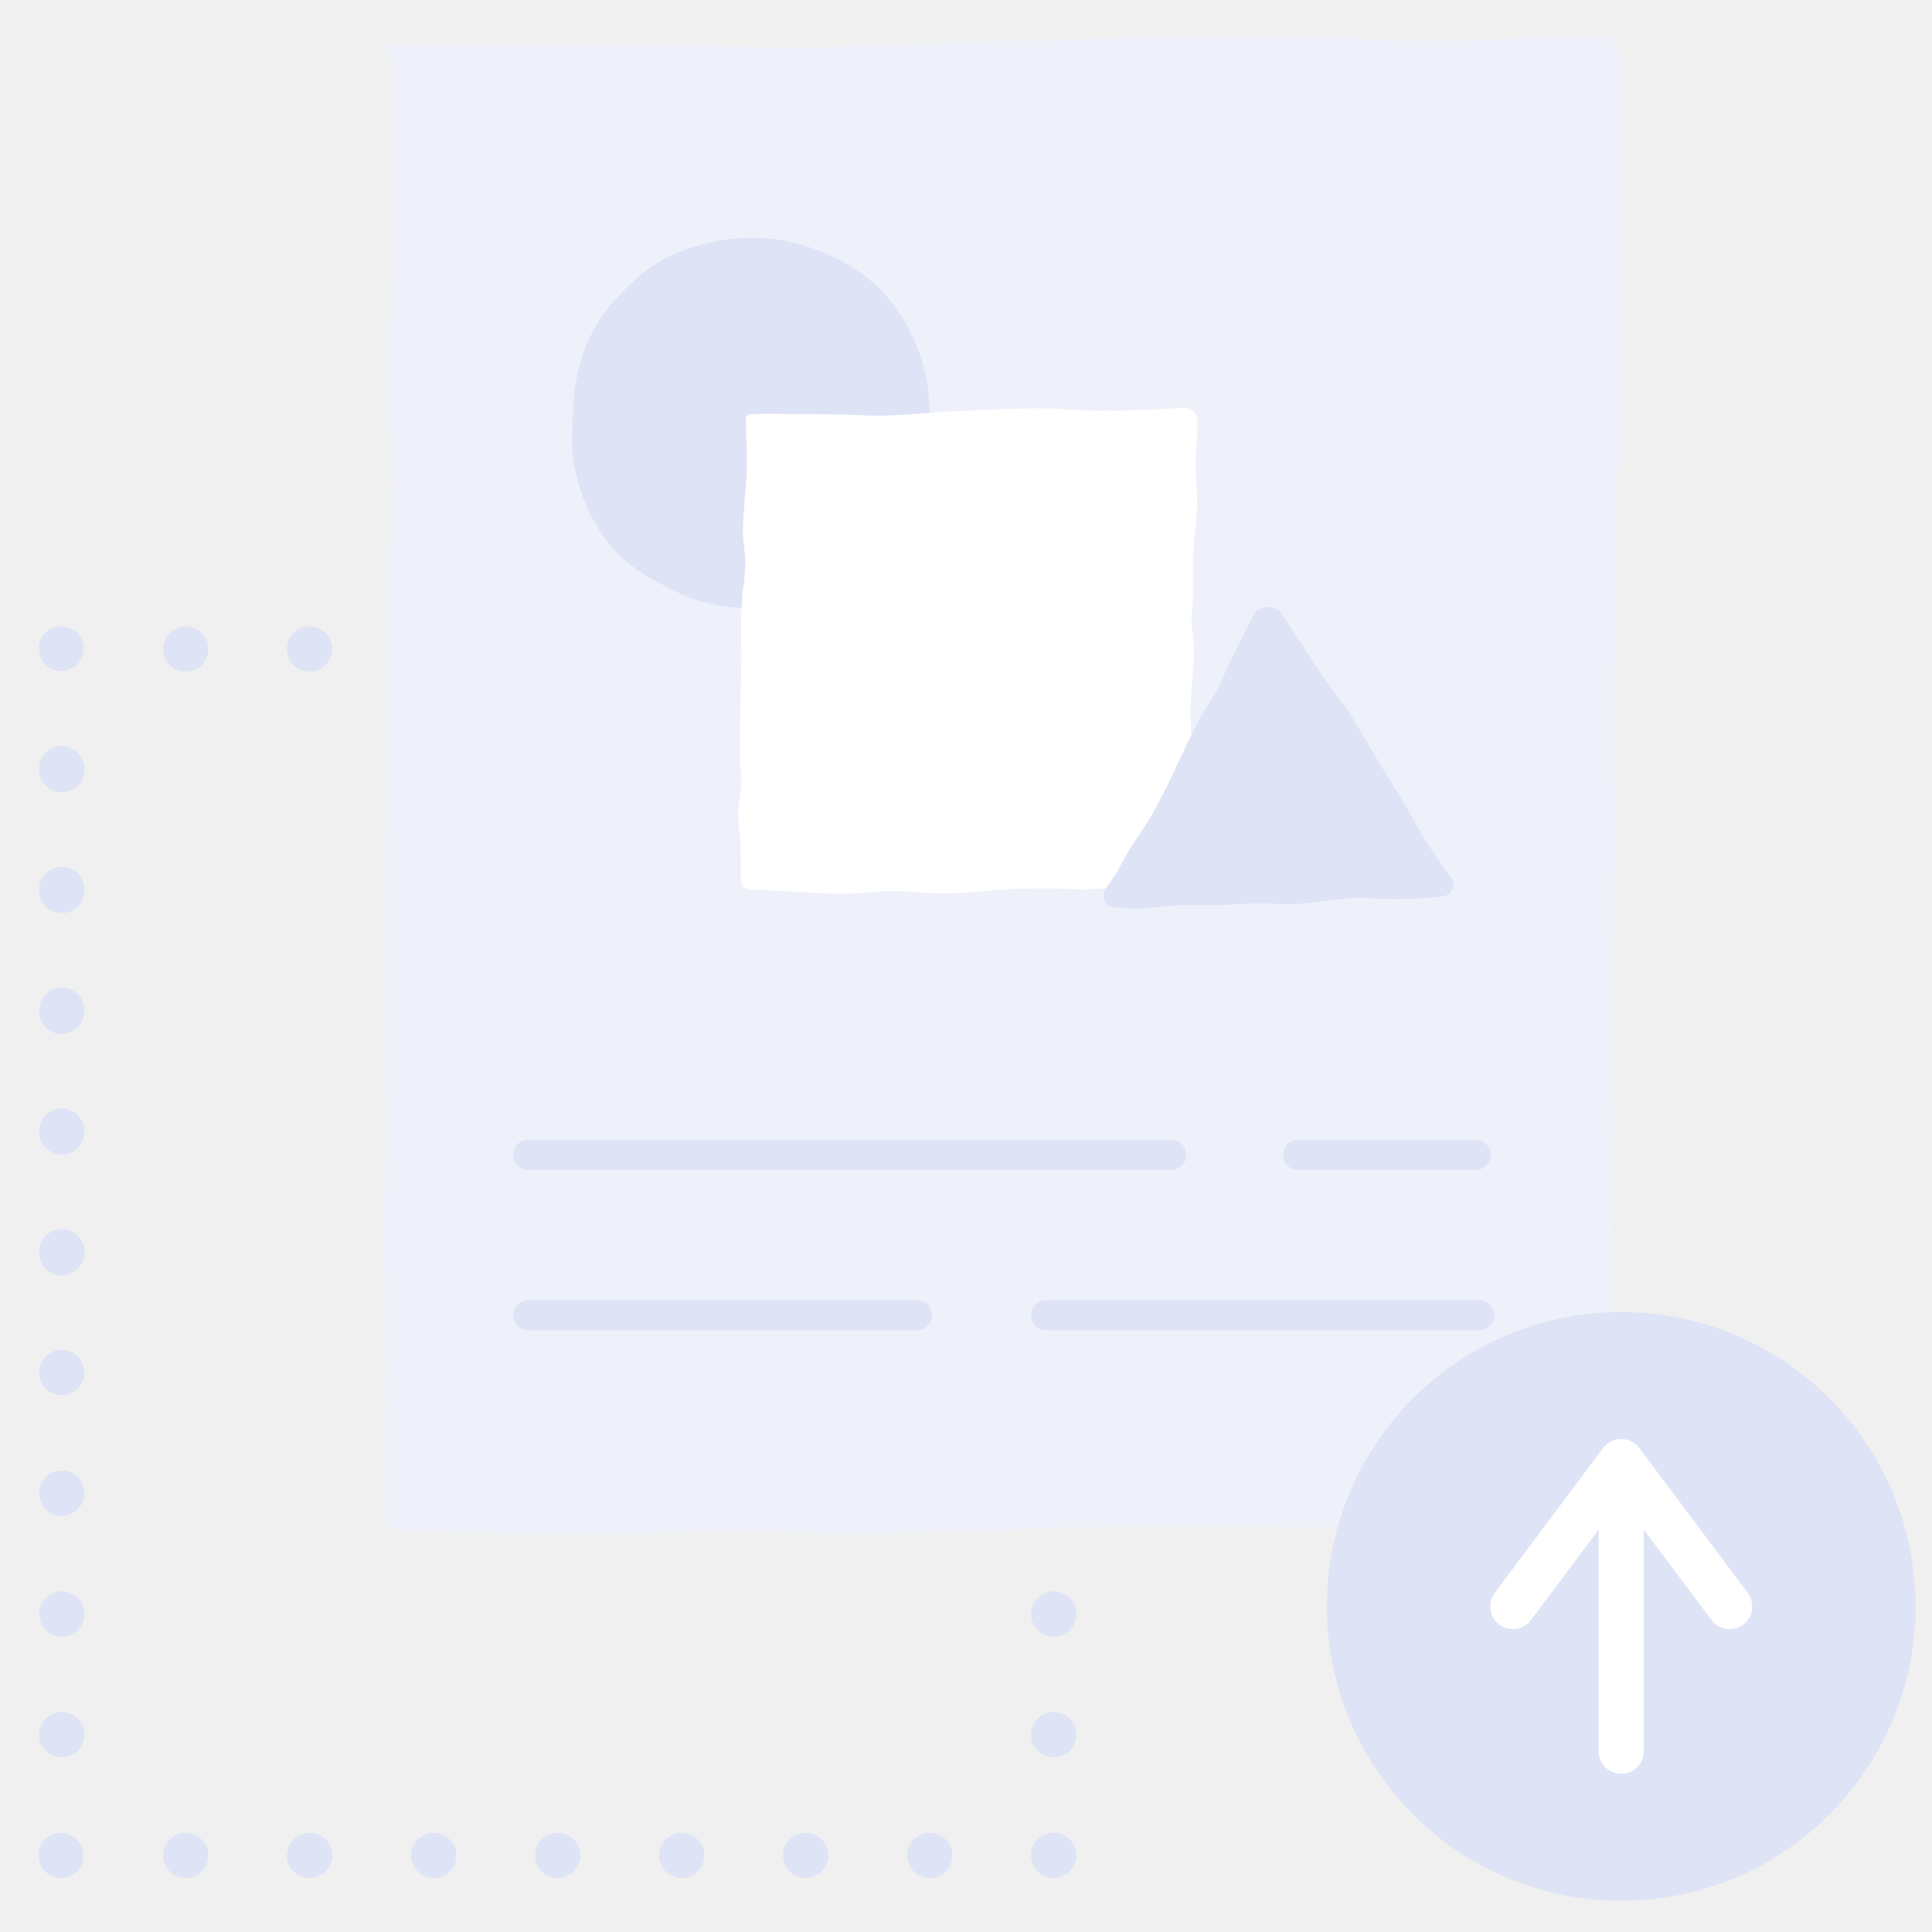
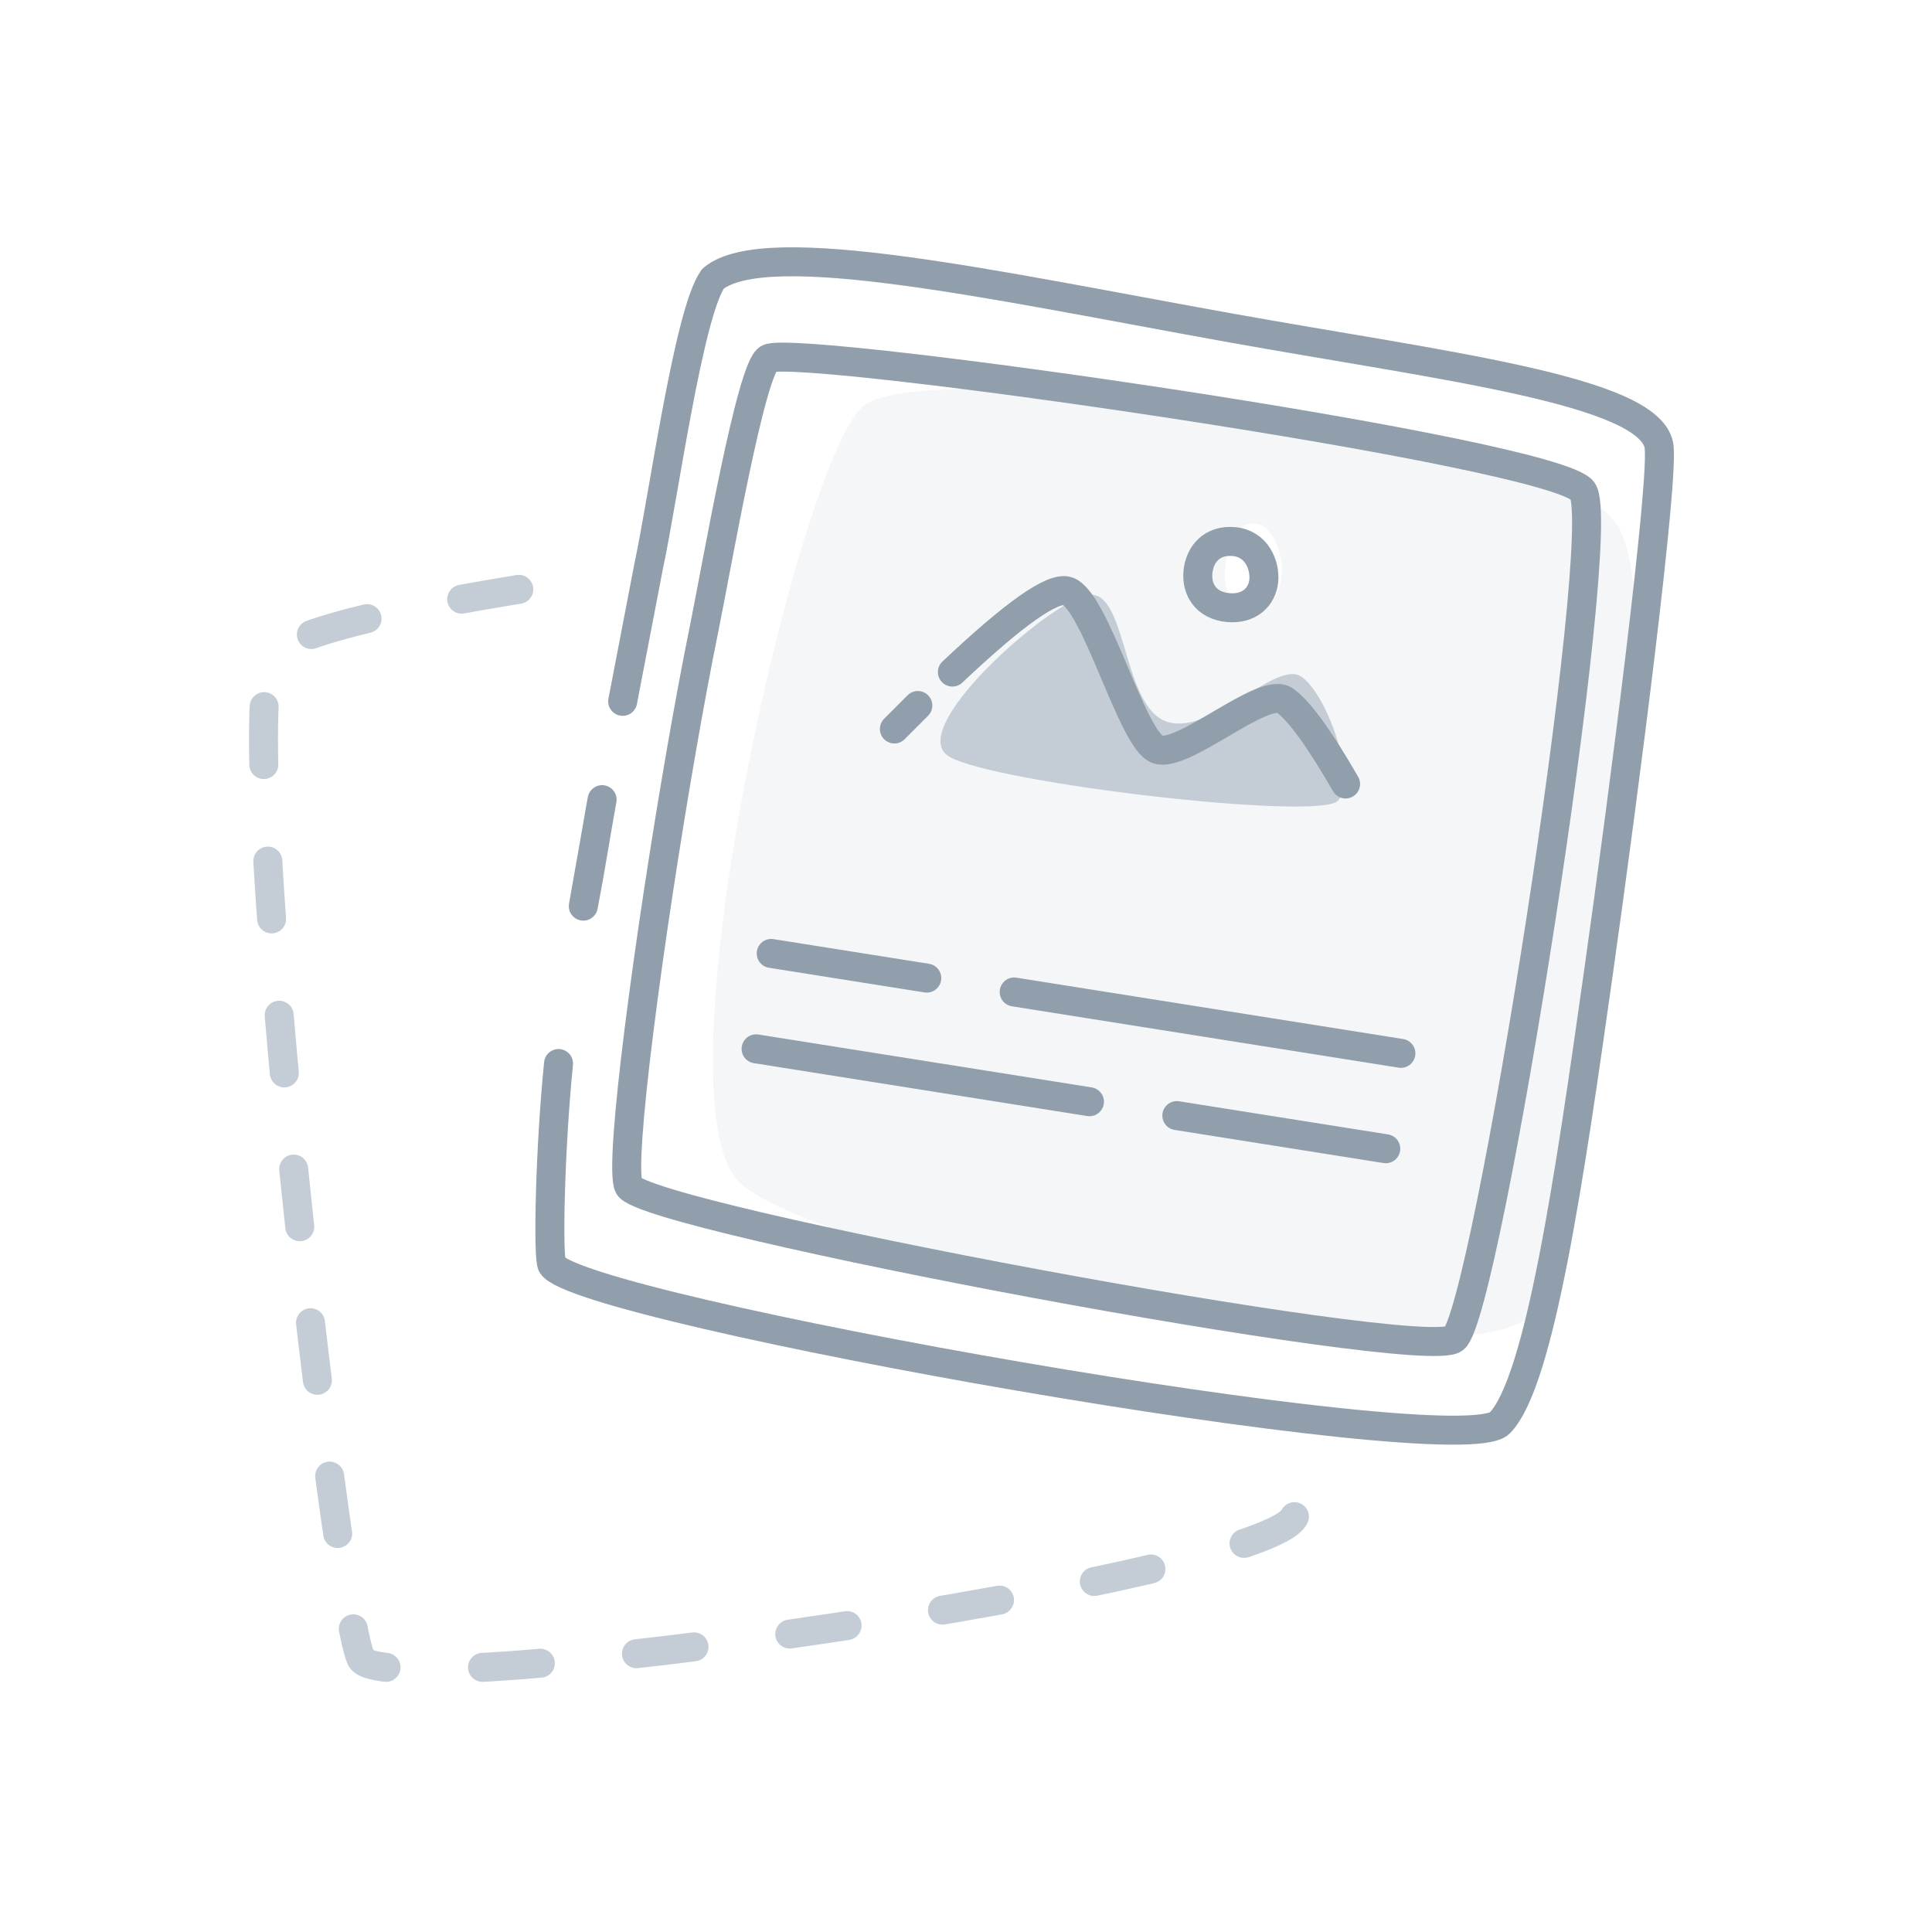
- <svg xmlns="http://www.w3.org/2000/svg" viewBox="0 0 128 128">
-   <path d="M69.81 124.43a1.39 1.39 0 0 1-.57-.12 1.43 1.43 0 0 1-.49-.32 1.52 1.52 0 0 1-.44-1.06 1.5 1.5 0 0 1 .44-1.06 1.53 1.53 0 0 1 1.35-.42 1.31 1.31 0 0 1 .28.09 1.08 1.08 0 0 1 .26.14 1.06 1.06 0 0 1 .23.19 1.37 1.37 0 0 1 .19.22 1.26 1.26 0 0 1 .13.26 1.49 1.49 0 0 1-.32 1.64 1.34 1.34 0 0 1-.49.32 1.39 1.39 0 0 1-.57.12zm-9.71-1.5a1.5 1.5 0 0 1 1.5-1.5 1.5 1.5 0 0 1 1.5 1.5 1.51 1.51 0 0 1-1.5 1.5 1.5 1.5 0 0 1-1.5-1.5zm-8.22 0a1.5 1.5 0 0 1 1.5-1.5 1.5 1.5 0 0 1 1.5 1.5 1.5 1.5 0 0 1-1.5 1.5 1.5 1.5 0 0 1-1.5-1.5zm-8.22 0a1.5 1.5 0 0 1 1.5-1.5 1.51 1.51 0 0 1 1.51 1.5 1.51 1.51 0 0 1-1.51 1.5 1.51 1.51 0 0 1-1.5-1.5zm-8.21 0a1.5 1.5 0 0 1 1.5-1.5 1.5 1.5 0 0 1 1.5 1.5 1.5 1.5 0 0 1-1.5 1.5 1.5 1.5 0 0 1-1.5-1.5zm-8.22 0a1.5 1.5 0 0 1 1.5-1.5 1.51 1.51 0 0 1 1.51 1.5 1.51 1.51 0 0 1-1.51 1.5 1.51 1.51 0 0 1-1.5-1.5zm-8.21 0a1.5 1.5 0 0 1 1.5-1.5 1.5 1.5 0 0 1 1.5 1.5 1.5 1.5 0 0 1-1.5 1.5 1.5 1.5 0 0 1-1.52-1.5zm-8.22 0a1.5 1.5 0 0 1 1.5-1.5 1.51 1.51 0 0 1 1.51 1.5 1.51 1.51 0 0 1-1.51 1.5 1.5 1.5 0 0 1-1.5-1.5zm-6.71 1.5A1.5 1.5 0 0 1 3 124a1.47 1.47 0 0 1-.44-1.06 1.53 1.53 0 0 1 0-.3c0-.09 0-.19.08-.28a2.15 2.15 0 0 1 .14-.26 1.37 1.37 0 0 1 .19-.22 1.06 1.06 0 0 1 .23-.19 1.08 1.08 0 0 1 .26-.14 1.31 1.31 0 0 1 .28-.09 1.88 1.88 0 0 1 .58 0 1.31 1.31 0 0 1 .28.09 1.3 1.3 0 0 1 .26.14 1.37 1.37 0 0 1 .23.19 1.37 1.37 0 0 1 .19.22 1.26 1.26 0 0 1 .13.26 1.41 1.41 0 0 1 .12.58 1.56 1.56 0 0 1-.11.57 1.63 1.63 0 0 1-.33.49 1.5 1.5 0 0 1-1 .43zm-1.5-9.5a1.5 1.5 0 0 1 1.5-1.5 1.5 1.5 0 0 1 1.5 1.5 1.5 1.5 0 0 1-1.5 1.5 1.5 1.5 0 0 1-1.5-1.5zm0-8a1.5 1.5 0 0 1 1.5-1.5 1.5 1.5 0 0 1 1.5 1.5 1.5 1.5 0 0 1-1.5 1.5 1.5 1.5 0 0 1-1.5-1.5zm0-8a1.5 1.5 0 0 1 1.5-1.5 1.5 1.5 0 0 1 1.5 1.5 1.5 1.5 0 0 1-1.5 1.5 1.5 1.5 0 0 1-1.5-1.49zm0-8a1.5 1.5 0 0 1 1.5-1.5 1.5 1.5 0 0 1 1.5 1.5 1.5 1.5 0 0 1-1.5 1.5 1.5 1.5 0 0 1-1.5-1.49zm0-8a1.5 1.5 0 0 1 1.5-1.5A1.5 1.5 0 0 1 5.59 83a1.5 1.5 0 0 1-1.5 1.5 1.5 1.5 0 0 1-1.5-1.5zm0-8a1.5 1.5 0 0 1 1.5-1.5A1.5 1.5 0 0 1 5.59 75a1.5 1.5 0 0 1-1.5 1.5 1.5 1.5 0 0 1-1.5-1.5zm0-8a1.5 1.5 0 0 1 1.5-1.5A1.5 1.5 0 0 1 5.59 67a1.51 1.51 0 0 1-1.5 1.51A1.51 1.51 0 0 1 2.59 67zm0-8a1.5 1.5 0 0 1 1.5-1.5A1.5 1.5 0 0 1 5.59 59a1.5 1.5 0 0 1-1.5 1.5 1.5 1.5 0 0 1-1.5-1.5zm0-8a1.51 1.51 0 0 1 1.5-1.51A1.51 1.51 0 0 1 5.59 51a1.5 1.5 0 0 1-1.5 1.5 1.5 1.5 0 0 1-1.5-1.5zm1.5-6.46A1.5 1.5 0 0 1 2.59 43a1.36 1.36 0 0 1 0-.29 2.29 2.29 0 0 1 .08-.28 2.15 2.15 0 0 1 .14-.26 1.57 1.57 0 0 1 .42-.42 2 2 0 0 1 .25-.14l.29-.08a1.5 1.5 0 0 1 1.35.41 1.45 1.45 0 0 1 .19.23 1.26 1.26 0 0 1 .13.26 1.31 1.31 0 0 1 .09.28 1.36 1.36 0 0 1 0 .29 1.52 1.52 0 0 1-.38 1 2.11 2.11 0 0 1-.23.19 1.26 1.26 0 0 1-.26.13 1.31 1.31 0 0 1-.28.09 1.43 1.43 0 0 1-.29.06zM60.1 43a1.5 1.5 0 0 1 1.5-1.5 1.5 1.5 0 0 1 1.5 1.5 1.5 1.5 0 0 1-1.5 1.5 1.5 1.5 0 0 1-1.5-1.5zm-8.22 0a1.5 1.5 0 0 1 1.5-1.5 1.5 1.5 0 0 1 1.5 1.5 1.5 1.5 0 0 1-1.5 1.5 1.5 1.5 0 0 1-1.5-1.5zm-8.22 0a1.5 1.5 0 0 1 1.5-1.5 1.51 1.51 0 0 1 1.51 1.5 1.51 1.51 0 0 1-1.51 1.5 1.5 1.5 0 0 1-1.5-1.5zm-8.21 0a1.5 1.5 0 0 1 1.5-1.5 1.5 1.5 0 0 1 1.5 1.5 1.5 1.5 0 0 1-1.5 1.5 1.5 1.5 0 0 1-1.5-1.5zm-8.22 0a1.5 1.5 0 0 1 1.5-1.5 1.5 1.5 0 0 1 1.5 1.5 1.5 1.5 0 0 1-1.5 1.5 1.5 1.5 0 0 1-1.5-1.5zM19 43a1.5 1.5 0 0 1 1.5-1.5A1.5 1.5 0 0 1 22 43a1.5 1.5 0 0 1-1.5 1.5A1.5 1.5 0 0 1 19 43zm-8.2 0a1.5 1.5 0 0 1 1.5-1.5 1.5 1.5 0 0 1 1.5 1.5 1.5 1.5 0 0 1-1.5 1.5 1.5 1.5 0 0 1-1.5-1.5zm59.01 1.47a1.5 1.5 0 0 1-1.06-.47 1.52 1.52 0 0 1-.44-1 1.5 1.5 0 0 1 1.79-1.5l.28.08.26.14a2.11 2.11 0 0 1 .23.19 1.5 1.5 0 0 1 .44 1.09 1.52 1.52 0 0 1-.44 1 2.11 2.11 0 0 1-.23.19 1.26 1.26 0 0 1-.26.13 1.31 1.31 0 0 1-.28.09 1.36 1.36 0 0 1-.29.06zm-1.5 70.46a1.5 1.5 0 0 1 1.5-1.5 1.5 1.5 0 0 1 1.5 1.5 1.5 1.5 0 0 1-1.5 1.5 1.5 1.5 0 0 1-1.5-1.5zm0-8a1.5 1.5 0 0 1 1.5-1.5 1.5 1.5 0 0 1 1.5 1.5 1.5 1.5 0 0 1-1.5 1.5 1.5 1.5 0 0 1-1.5-1.5zm0-8a1.5 1.5 0 0 1 1.5-1.5 1.5 1.5 0 0 1 1.5 1.5 1.5 1.5 0 0 1-1.5 1.5 1.5 1.5 0 0 1-1.5-1.49zm0-8a1.5 1.5 0 0 1 1.5-1.5 1.5 1.5 0 0 1 1.5 1.5 1.5 1.5 0 0 1-1.5 1.5 1.5 1.5 0 0 1-1.5-1.49zm0-8a1.5 1.5 0 0 1 1.5-1.5 1.5 1.5 0 0 1 1.5 1.5 1.5 1.5 0 0 1-1.5 1.5 1.5 1.5 0 0 1-1.5-1.43zm0-8a1.5 1.5 0 0 1 1.5-1.5 1.5 1.5 0 0 1 1.5 1.5 1.5 1.5 0 0 1-1.5 1.5 1.5 1.5 0 0 1-1.5-1.43zm0-8a1.5 1.5 0 0 1 1.5-1.5 1.5 1.5 0 0 1 1.5 1.5 1.5 1.5 0 0 1-1.5 1.49 1.5 1.5 0 0 1-1.5-1.42zm0-8a1.5 1.5 0 0 1 1.5-1.5 1.5 1.5 0 0 1 1.5 1.5 1.5 1.5 0 0 1-1.5 1.5 1.5 1.5 0 0 1-1.5-1.43zm0-8a1.5 1.5 0 0 1 1.5-1.5 1.5 1.5 0 0 1 1.5 1.5 1.5 1.5 0 0 1-1.5 1.5 1.5 1.5 0 0 1-1.5-1.43z" fill="#dee4f5" />
-   <path fill="#fff" d="M26.67 3.57h79.41v96.61H26.67z" />
-   <path d="M106.92 101H91.78c-1.64 0-3.24.15-4.9.18s-3.39-.05-5.11-.13c-.85 0-1.7-.06-2.54 0s-1.67 0-2.49 0l-9.91.29c-3.32.08-6.62.24-10 .26s-6.78-.27-10.11-.19c-6.63.42-13.4.16-20.07 0h-.08a1.1 1.1 0 0 1-1.07-1.13c.08-2 .06-4 .08-6s0-4 0-6-.19-4-.23-6 .15-4 .28-6a21.6 21.6 0 0 0 0-3 27.86 27.86 0 0 1-.14-3v-6l.13-12.08v-12l.33-6a53 53 0 0 0-.13-6c-.23-4 .12-8 .26-12.08l.06-3v-3l-.08-6A.55.55 0 0 1 26.64 3c3.3-.1 6.61 0 9.92 0s6.62 0 9.93.06c1.65 0 3.31.06 5 .07H54l2.48-.08 9.93-.33C73 2.54 79.6 2.4 86.22 2.43c3.31.07 6.62.3 9.93.24l9.92-.26a1.13 1.13 0 0 1 1.16 1.1v.06l.18 6.1c0 2-.11 4.06-.16 6.08 0 4.06.22 8.16.13 12.22 0 2-.26 4-.33 6-.06 1 0 2 0 3v6.06l-.12 3a46.75 46.75 0 0 0 .09 6.13c.21 4.16-.21 8-.2 12.08-.17 4 .13 8.2 0 12.21 0 2-.15 4-.16 6s.07 4.11.13 6.19l.08 3.12v3.06c.06 2.18.13 4.18.05 6.18zm-1.7-1.69V87.37c0-2 .08-3.93.06-5.93s-.2-4.13-.26-6.15c-.15-4.08.22-7.83 0-11.93-.06-2-.16-4.06-.27-6.1a43.89 43.89 0 0 1 0-6 31.14 31.14 0 0 0 .16-5.9 44.75 44.75 0 0 1-.09-6 58.45 58.45 0 0 0 .18-5.86c0-2-.27-4.05-.28-6s0-4 .11-5.95.15-4 .14-6-.19-4-.16-6l.14-6 1.11 1.11c-3.31-.07-6.61-.19-9.92-.18s-6.62.3-9.93.43C79.6 5.06 73 5 66.37 4.83c-1.66 0-3.31-.1-5-.17l-5-.29c-3.31-.18-6.61 0-9.92.13-6.62.22-13.24.39-19.85.27l1.2-1.2-.28 6v3l.1 3c.22 4 .83 8.06.37 12.08-.11 1-.27 2-.34 3s0 2 0 3c.11 2 .41 4 .5 6v3l-.07 3-.14 6L28 64l-.06 6a22 22 0 0 1-.2 3 20.18 20.18 0 0 0-.08 3c.09 2 .28 4 .19 6l-.27 6c-.06 4-.14 8.05-.13 12.08l-.74-.75h9.85c3.28 0 6.58.08 9.86.06s6.51-.25 9.76-.29 6.57.1 9.87.14l9.91.19h4.89c1.59 0 3.18-.14 4.82-.14s3.34.11 5 .14l4.86-.06c3.17-.05 6.47-.02 9.69-.04z" fill="#fff" />
-   <g opacity=".5" fill="#dee4f5">
-     <path d="M26.67 3.57h79.41v96.61H26.67z" />
-     <path d="M106.92 101H91.78c-1.64 0-3.24.15-4.9.18s-3.39-.05-5.11-.13c-.85 0-1.7-.06-2.54 0s-1.67 0-2.49 0l-9.91.29c-3.32.08-6.62.24-10 .26s-6.78-.27-10.11-.19c-6.63.42-13.4.16-20.07 0h-.08a1.1 1.1 0 0 1-1.07-1.13c.08-2 .06-4 .08-6s0-4 0-6-.19-4-.23-6 .15-4 .28-6a21.6 21.6 0 0 0 0-3 27.86 27.86 0 0 1-.14-3v-6l.13-12.08v-12l.33-6a53 53 0 0 0-.13-6c-.23-4 .12-8 .26-12.08l.06-3v-3l-.08-6A.55.55 0 0 1 26.64 3c3.3-.1 6.61 0 9.92 0s6.62 0 9.93.06c1.65 0 3.31.06 5 .07H54l2.48-.08 9.93-.33C73 2.54 79.6 2.4 86.22 2.43c3.31.07 6.62.3 9.93.24l9.92-.26a1.13 1.13 0 0 1 1.16 1.1v.06l.18 6.1c0 2-.11 4.06-.16 6.08 0 4.06.22 8.16.13 12.22 0 2-.26 4-.33 6-.06 1 0 2 0 3v6.06l-.12 3a46.75 46.75 0 0 0 .09 6.13c.21 4.16-.21 8-.2 12.08-.17 4 .13 8.2 0 12.21 0 2-.15 4-.16 6s.07 4.11.13 6.19l.08 3.12v3.06c.06 2.18.13 4.18.05 6.18zm-1.7-1.69V87.37c0-2 .08-3.93.06-5.93s-.2-4.13-.26-6.15c-.15-4.08.22-7.83 0-11.93-.06-2-.16-4.06-.27-6.1a43.89 43.89 0 0 1 0-6 31.14 31.14 0 0 0 .16-5.9 44.75 44.75 0 0 1-.09-6 58.45 58.45 0 0 0 .18-5.86c0-2-.27-4.05-.28-6s0-4 .11-5.95.15-4 .14-6-.19-4-.16-6l.14-6 1.11 1.11c-3.31-.07-6.61-.19-9.92-.18s-6.62.3-9.93.43C79.6 5.06 73 5 66.37 4.83c-1.66 0-3.31-.1-5-.17l-5-.29c-3.31-.18-6.61 0-9.92.13-6.62.22-13.24.39-19.85.27l1.2-1.2-.28 6v3l.1 3c.22 4 .83 8.06.37 12.08-.11 1-.27 2-.34 3s0 2 0 3c.11 2 .41 4 .5 6v3l-.07 3-.14 6L28 64l-.06 6a22 22 0 0 1-.2 3 20.18 20.18 0 0 0-.08 3c.09 2 .28 4 .19 6l-.27 6c-.06 4-.14 8.05-.13 12.08l-.74-.75h9.85c3.28 0 6.58.08 9.86.06s6.51-.25 9.76-.29 6.57.1 9.87.14l9.91.19h4.89c1.59 0 3.18-.14 4.82-.14s3.34.11 5 .14l4.86-.06c3.17-.05 6.47-.02 9.69-.04z" />
-   </g>
-   <rect x="38.8" y="16.17" width="21.96" height="23.33" rx="10.71" ry="10.71" fill="#dee4f5" />
-   <path d="M50.05 40.29a11.78 11.78 0 0 1-4.7-.82c-.72-.35-1.43-.72-2.15-1.09-.35-.19-.68-.43-1-.64s-.65-.5-1-.76a11.45 11.45 0 0 1-3.27-8.87L38 27c0-.39 0-.8.07-1.2s.14-.8.22-1.2l.34-1.16a10.68 10.68 0 0 1 2.51-4 15.51 15.51 0 0 1 1.76-1.58 10.18 10.18 0 0 1 2.06-1.16 13.63 13.63 0 0 1 4.58-.95 11.85 11.85 0 0 1 4.58.81 12.29 12.29 0 0 1 4 2.41 11.75 11.75 0 0 1 3.46 8.65 12.61 12.61 0 0 1-3 8.82 7.57 7.57 0 0 1-.89.81 8.46 8.46 0 0 1-1 .72 12.42 12.42 0 0 1-2 1.23 11.14 11.14 0 0 1-4.64 1.09zm0-1.58a9.69 9.69 0 0 0 4-.92 9.32 9.32 0 0 0 1.77-1.06 5.12 5.12 0 0 0 .76-.71 7.07 7.07 0 0 0 .67-.78 11.15 11.15 0 0 0 2.09-3.49l.3-1 .16-1 .07-1v-1.18c0-.38.05-.76 0-1.1a6.15 6.15 0 0 0 0-1 6 6 0 0 0-.53-2A10.19 10.19 0 0 0 57.05 20c-.51-.47-1.07-.86-1.57-1.36a4.44 4.44 0 0 0-1.82-1 6.07 6.07 0 0 0-1-.25 6.14 6.14 0 0 0-1-.12c-.71-.08-1.33 0-2.11 0h-1a8.61 8.61 0 0 0-1 .12 9.38 9.38 0 0 0-2 .68 11.32 11.32 0 0 0-1.79 1 5 5 0 0 0-.83.62l-.39.35-.32.4a25.35 25.35 0 0 0-2.11 3.55 6.48 6.48 0 0 0-.32 1c-.05.34-.11.69-.15 1L39.46 27l-.1 1.13a9.38 9.38 0 0 0 3 7.71c.24.25.5.49.75.74s.54.45.83.66a5.59 5.59 0 0 0 1.9.92 11.23 11.23 0 0 0 4.21.55z" fill="#dee4f5" />
-   <path fill="#fff" d="M49.77 27.84h28.68v30.47H49.77z" />
-   <path d="M79 58.87c-2.43.05-5-.13-7.31.07a41.42 41.42 0 0 0-7.26.18 24.87 24.87 0 0 1-3.67 0 16 16 0 0 0-3.67.05c-2.43.16-4.92-.2-7.34-.21a.67.67 0 0 1-.67-.68v-1.91c0-.64-.1-1.27-.15-1.9-.15-1.27.44-2.54.08-3.81 0-2.54.1-5.08.1-7.62a32.31 32.31 0 0 1 .09-3.81 15.26 15.26 0 0 0 .18-1.9c0-.64-.13-1.27-.16-1.91 0-1.26.15-2.53.23-3.8s0-2.54-.05-3.81a.36.36 0 0 1 .34-.37c1.2-.06 2.39 0 3.59 0s2.39 0 3.58.06c2.39.16 4.78-.23 7.17-.29a86.1 86.1 0 0 1 3.59-.13 25.19 25.19 0 0 1 3.58.09 63.62 63.62 0 0 0 7.2-.17.87.87 0 0 1 .89.83v.06a18 18 0 0 1-.1 1.94 18 18 0 0 0 0 1.94 15.61 15.61 0 0 1-.12 3.87 38.3 38.3 0 0 0-.06 3.87 13.2 13.2 0 0 0-.11 1.9 19.64 19.64 0 0 1 .15 2c-.06 1.27-.22 2.49-.22 3.77s.16 2.69 0 3.91a21.08 21.08 0 0 0 0 3.89v2c0 .66.12 1.26.12 1.89zm-1.13-1.13v-3.71a18.64 18.64 0 0 0-.08-3.78 35.5 35.5 0 0 1 0-3.72c0-1.25-.23-2.59-.28-3.84a8.67 8.67 0 0 1 .21-1.78 11.28 11.28 0 0 0-.12-1.9 8.54 8.54 0 0 1 .1-1.83 7.82 7.82 0 0 0 0-1.87 14.21 14.21 0 0 1 0-3.74 14.39 14.39 0 0 0 .06-1.86c0-.63-.11-1.25-.09-1.87l.83.83c-2.39 0-4.78-.4-7.17-.08a21.49 21.49 0 0 1-3.58.19H65.9l-1.79-.07c-2.39 0-4.78-.64-7.17-.29a68.69 68.69 0 0 1-7.17.22l.8-.8a22.09 22.09 0 0 0-.16 3.81 22.33 22.33 0 0 1 .37 3.8 16 16 0 0 0-.35 1.91 8.86 8.86 0 0 0 .26 1.9 16.19 16.19 0 0 1 0 3.81c-.11 2.54 0 5.08-.17 7.62-.42 1.27.13 2.54 0 3.81l-.18 1.9-.05 1.91-.53-.53c2.37.09 4.71 0 7.08 0a22.57 22.57 0 0 0 3.5-.1 25.48 25.48 0 0 1 3.5 0 45 45 0 0 0 7.05.06c2.47.17 4.66-.03 7 0z" fill="#fff" />
-   <path d="M83.71 41.19L74 59.28l21.46-.67-11.15-17.45a.34.34 0 0 0-.6.03z" fill="#dee4f5" />
-   <path d="M84.4 41.56c-.82 1.5-1.59 3-2.49 4.48l-1 2.37c-.35.78-.75 1.53-1.17 2.28l-2.52 4.47c-.81 1.5-1.67 3-2.54 4.45l-.65-1c1.79 0 3.58.14 5.37 0s3.58 0 5.37-.09 3.57 0 5.36-.12a53.51 53.51 0 0 1 5.36-.43l-.55 1-1.49-2.23c-.52-.74-1-1.47-1.52-2.22C91 53 90.13 51.43 89.1 50c-.48-.76-1-1.48-1.45-2.26s-.85-1.58-1.36-2.31-1-1.49-1.51-2.22L84 42.08l-.31-.46a.44.44 0 0 0 .71-.06zm-1.4-.74a1.13 1.13 0 0 1 .85-.6 1.15 1.15 0 0 1 1 .36 2 2 0 0 1 .17.24l.09.14.19.28.73 1.12 1.48 2.24c.47.76 1.06 1.44 1.58 2.17s.94 1.52 1.41 2.28c.89 1.56 1.86 3.06 2.78 4.6.44.78.85 1.58 1.34 2.33l1.53 2.2a.78.78 0 0 1-.2 1.08.75.75 0 0 1-.38.13h-.06a24.72 24.72 0 0 1-5.37.07c-1.79.07-3.57.52-5.36.44a17.26 17.26 0 0 0-2.69 0c-.89.06-1.78.07-2.68.08-1.79-.15-3.57.41-5.36.14h-.25a.8.8 0 0 1-.67-.92.69.69 0 0 1 .12-.32l.75-1.09.6-1.13c.45-.73.93-1.44 1.4-2.15.89-1.47 1.6-3 2.34-4.57.36-.78.72-1.55 1.14-2.3l1.3-2.21c.66-1.58 1.48-3.08 2.22-4.61zm14.76 36.69H86a1 1 0 0 1 0-2h11.76a1 1 0 0 1 0 2zm-20.16 0H35a1 1 0 0 1 0-2h42.6a1 1 0 0 1 0 2zM98 88.14H69.31a1 1 0 0 1 0-2H98a1 1 0 0 1 0 2zm-37.25 0H35a1 1 0 0 1 0-2h25.75a1 1 0 0 1 0 2z" fill="#dee4f5" />
-   <circle cx="107.41" cy="106.43" r="18" fill="#dee4f5" stroke="#dee4f5" stroke-linecap="round" stroke-linejoin="round" stroke-width="3" />
-   <path fill="none" stroke="#fff" stroke-linecap="round" stroke-linejoin="round" stroke-width="3" d="M107.41 96.84v19.18m7.18-9.59l-7.18-9.59-7.18 9.59" />
+ <svg xmlns="http://www.w3.org/2000/svg" width="100" height="100" viewBox="0 0 100 100" fill="none">
+   <path d="M0 0H100V100H0V0Z" fill="white" />
+   <path d="M67 78.501C65.549 81.654 20.64 88.246 18.727 85.904C18.418 85.525 17.785 81.775 17.068 76.445C16.753 74.104 16.422 71.459 16.095 68.66C14.424 54.374 12.854 36.097 14.072 34.01C15.061 32.315 25.301 30.742 30.001 30.001" stroke="#C4CDD5" stroke-width="1.5" stroke-linecap="round" stroke-linejoin="round" stroke-dasharray="3 5" />
+   <path d="M44.718 20.989C48.081 18.325 80.562 22.132 83.711 27.176C86.861 32.219 81.917 63.288 79.476 67.768C77.034 72.248 42.867 65.388 38.315 61.237C33.762 57.086 41.356 23.653 44.718 20.989Z" fill="#F4F6F8" />
+   <path d="M32.23 36.302C32.485 34.972 32.933 32.644 33.572 29.319C34.338 25.765 35.647 16.144 36.907 14.424C39.653 12.144 51.621 14.802 63.6 16.956C74.606 18.934 85.287 20.182 85.861 23.034C86.177 24.598 84.051 41.018 82.761 50.159C81.245 60.905 79.703 71.53 77.629 73.653C75.491 75.841 29.974 67.794 28.574 65.476C28.348 65.102 28.463 59.48 28.91 55.048M30.192 46.902C30.67 44.414 30.926 42.634 31.165 41.39L30.192 46.902Z" stroke="#919EAB" stroke-width="1.5" stroke-linecap="round" stroke-linejoin="round" />
+   <path d="M39.785 18.554C41.443 17.799 80.497 23.396 81.917 25.41C83.337 27.423 76.936 68.029 75.261 69.294C73.586 70.56 33.49 63.058 32.552 61.407C31.987 60.413 33.605 48.383 35.288 38.726C35.673 36.514 36.061 34.426 36.428 32.625C37.12 29.22 38.882 18.965 39.785 18.554Z" stroke="#919EAB" stroke-width="1.5" />
+   <path d="M39.918 49.35L47.97 50.627M52.494 51.345L72.51 54.521" stroke="#919EAB" stroke-width="1.5" stroke-linecap="round" stroke-linejoin="round" />
+   <path d="M39.135 54.287L56.39 57.025M60.913 57.743L71.727 59.458" stroke="#919EAB" stroke-width="1.5" stroke-linecap="round" stroke-linejoin="round" />
+   <path d="M49.133 39.166C46.793 37.792 54.182 31.26 56.251 30.806C58.32 30.351 58.036 36.309 60.255 37.298C62.475 38.286 65.983 34.169 67.32 35C68.657 35.831 70.275 40.407 69.247 41.452C68.219 42.496 51.473 40.538 49.133 39.166Z" fill="#C4CDD5" />
+   <path d="M49.295 34.786C52.501 31.759 54.483 30.362 55.242 30.594C56.7 31.041 58.584 38.299 59.903 38.787C61.221 39.276 65.401 35.488 66.499 36.255C67.231 36.766 68.28 38.208 69.647 40.579M46.293 37.732C46.842 37.18 47.246 36.775 47.507 36.517L46.293 37.732Z" stroke="#919EAB" stroke-width="1.5" stroke-linecap="round" stroke-linejoin="round" />
+   <path d="M64.904 31.521C65.793 31.608 66.247 30.728 66.345 29.722C66.444 28.717 65.867 27.184 64.978 27.098C64.09 27.011 63.556 27.988 63.414 29.436C63.272 30.885 64.016 31.434 64.904 31.521Z" fill="white" />
+   <path d="M63.551 31.447C64.679 31.557 65.333 30.875 65.412 30.066C65.492 29.257 65.045 28.147 63.886 28.034C62.726 27.921 62.095 28.693 62.006 29.602C61.917 30.511 62.423 31.337 63.551 31.447Z" stroke="#919EAB" stroke-width="1.5" />
</svg>
